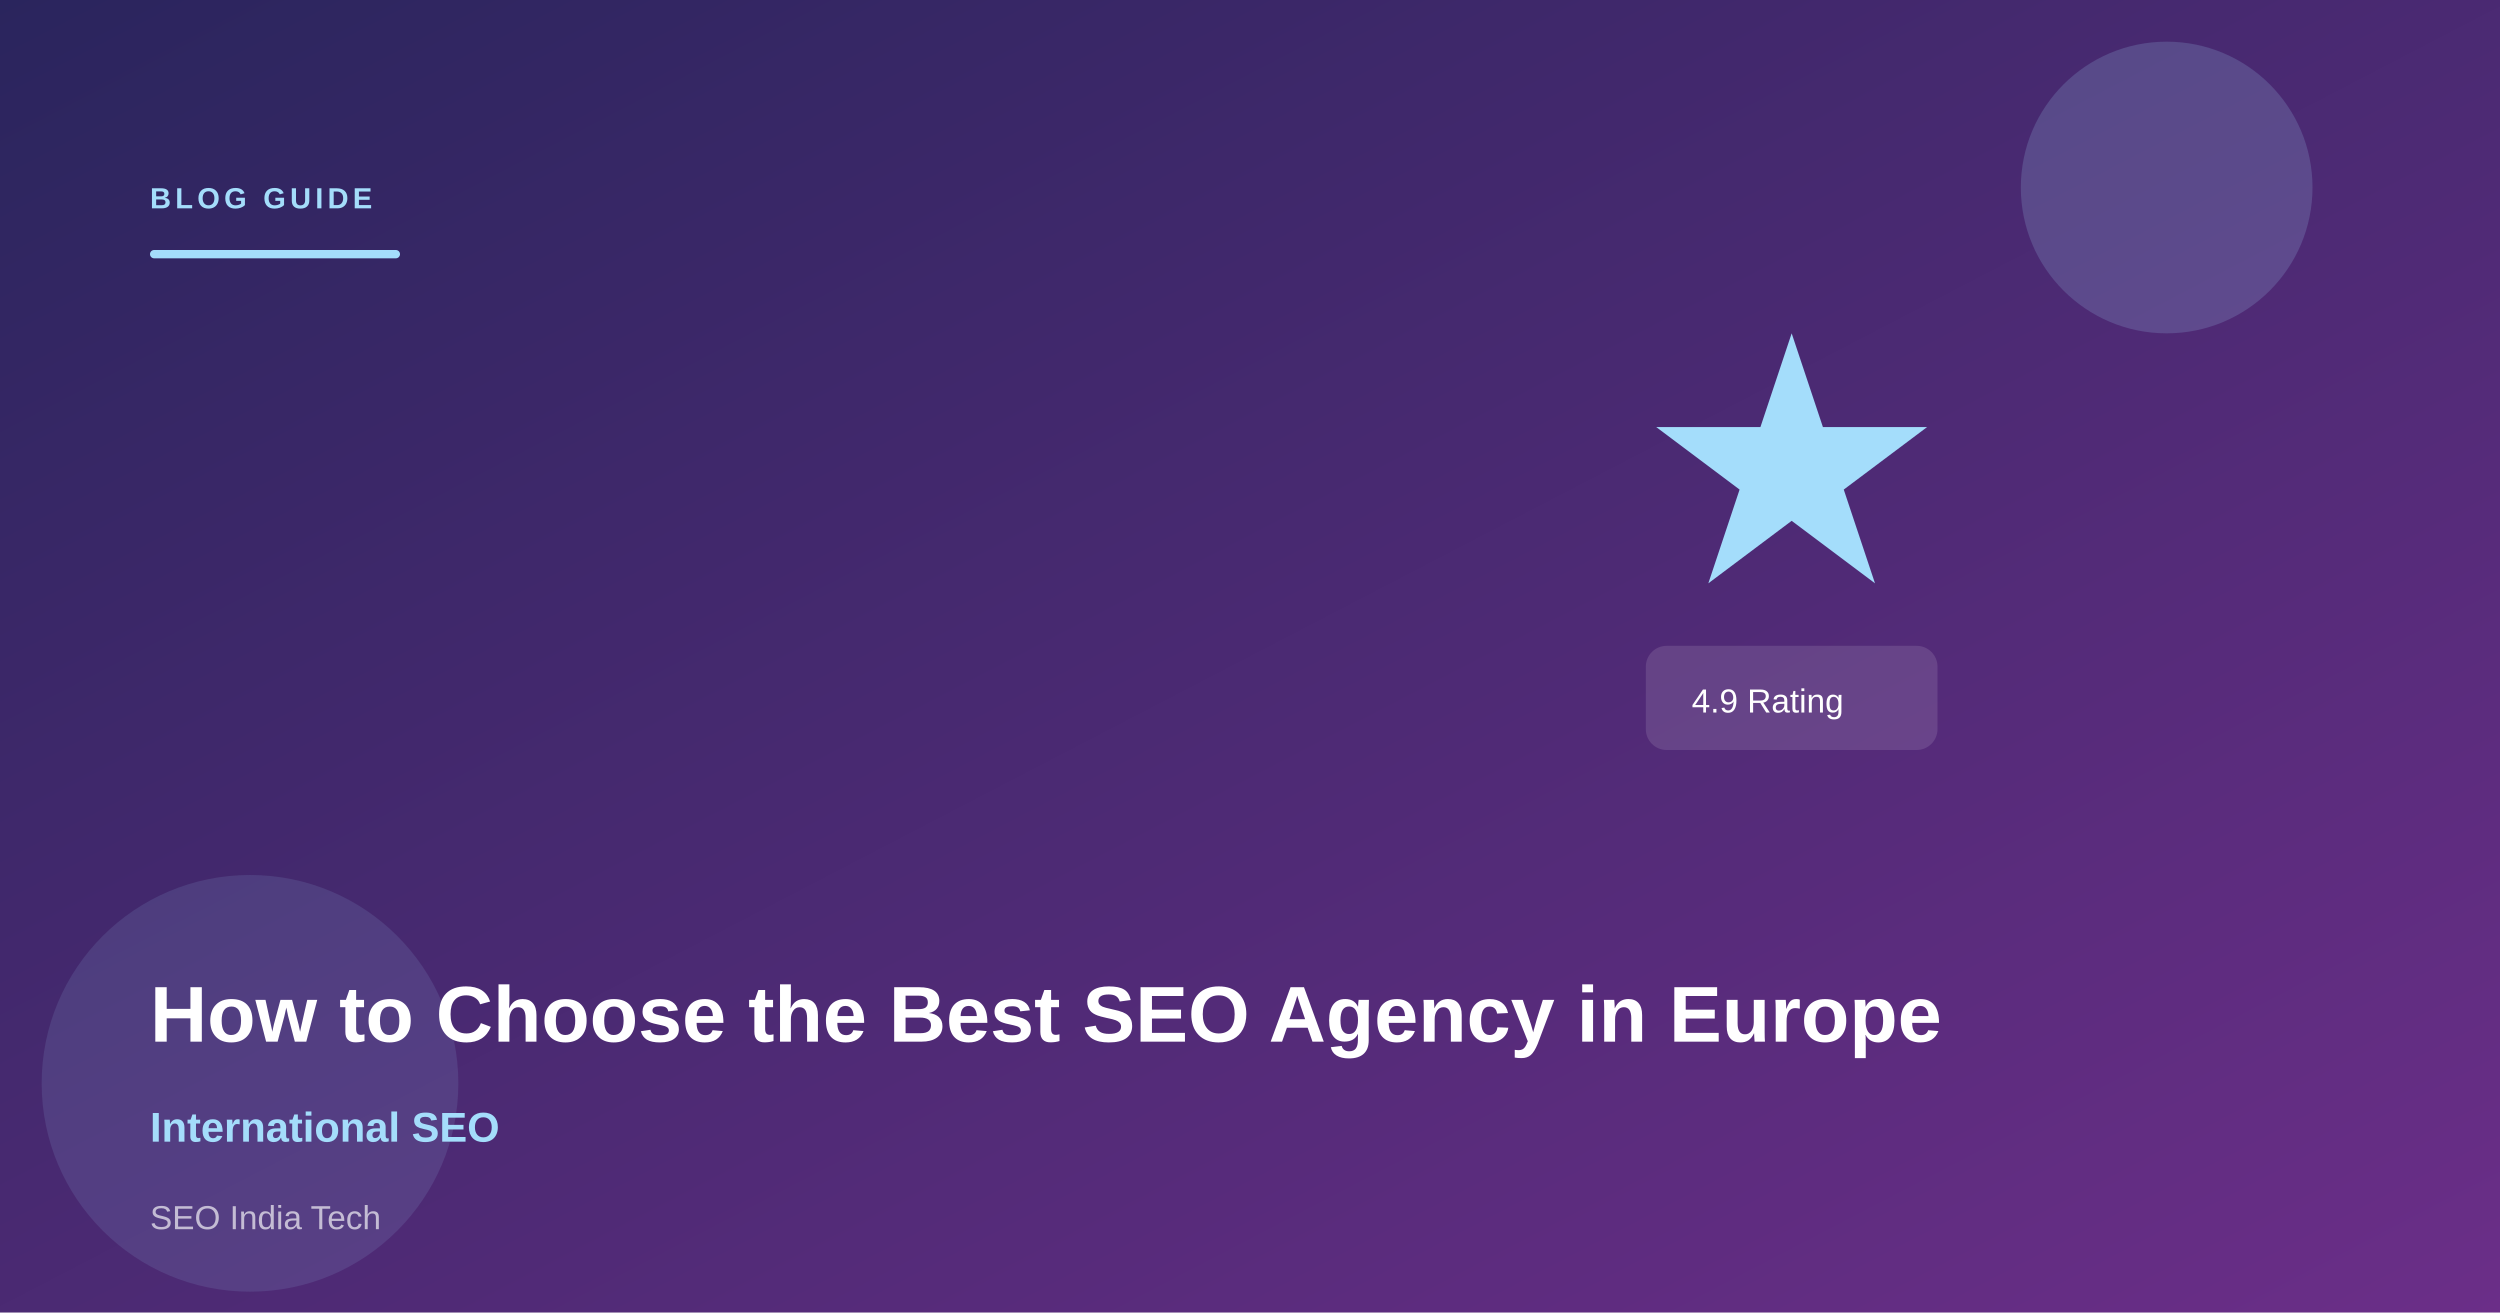
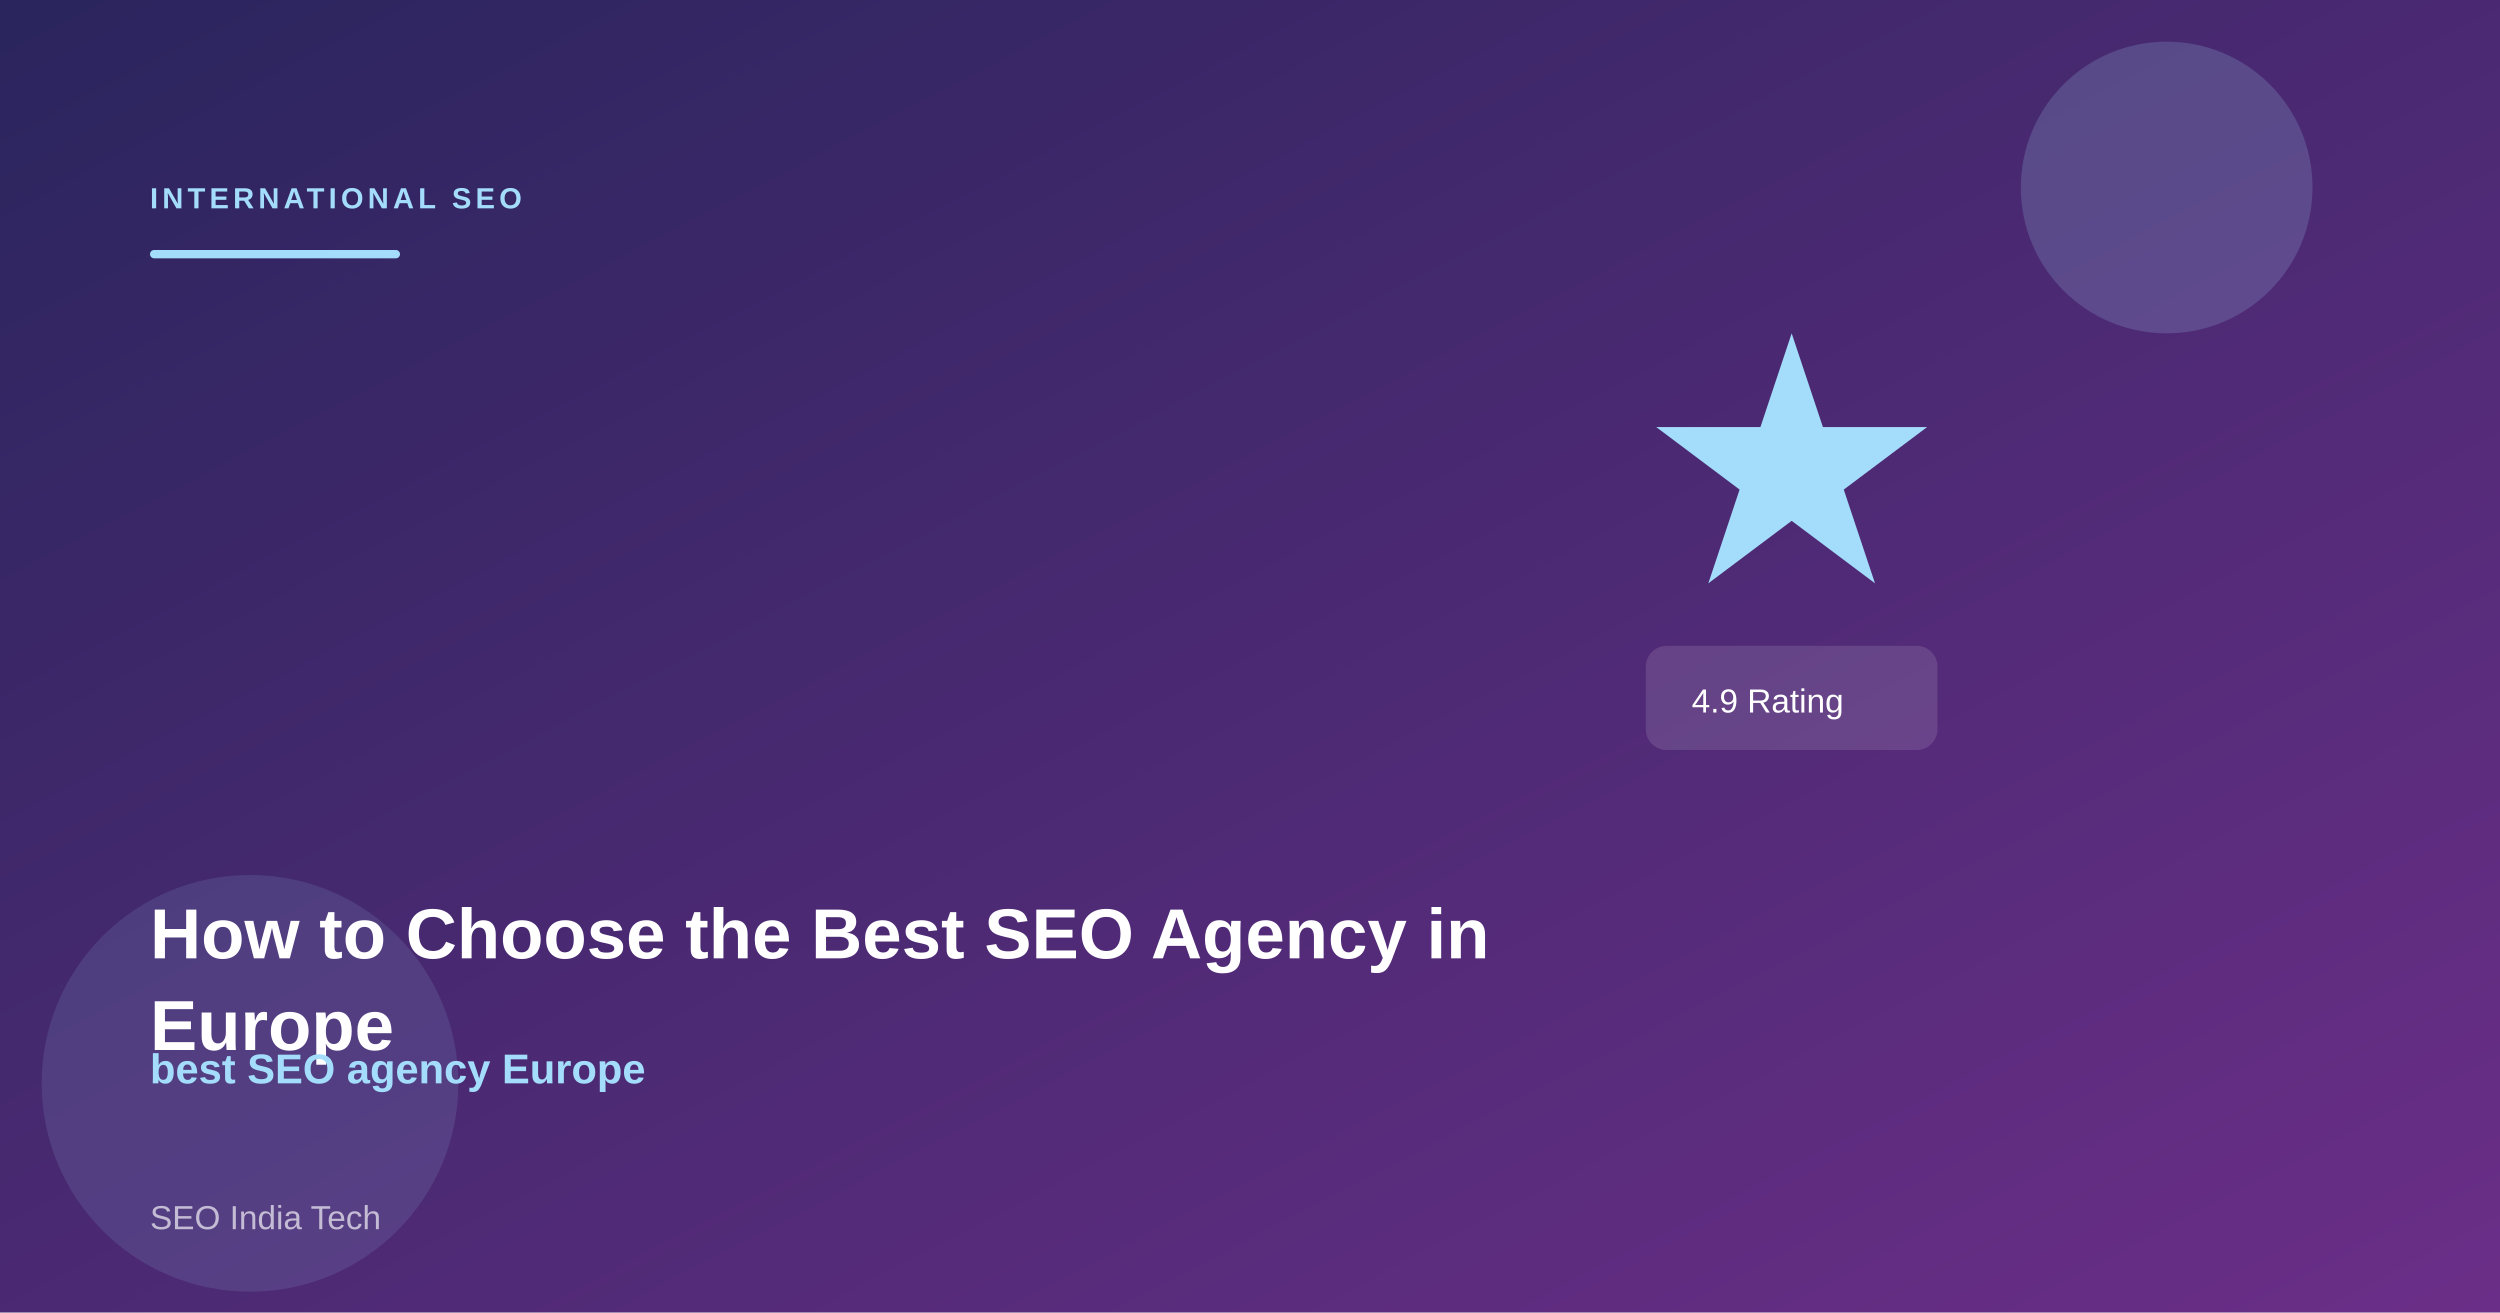
- <svg xmlns="http://www.w3.org/2000/svg" width="1200" height="630" viewBox="0 0 1200 630" role="img" aria-label="How to Choose the Best SEO Agency in Europe">
+ <svg xmlns="http://www.w3.org/2000/svg" width="1200" height="630" viewBox="0 0 1200 630" role="img" aria-label="">
  <defs>
    <linearGradient id="bg-hero-choose-best-seo-agency-europe" x1="0%" y1="0%" x2="100%" y2="100%">
      <stop offset="0%" stop-color="#2A255D" />
      <stop offset="100%" stop-color="#6B2E88" />
    </linearGradient>
    <filter id="shadow-hero-choose-best-seo-agency-europe" x="-20%" y="-20%" width="140%" height="140%">
      <feDropShadow dx="0" dy="8" stdDeviation="12" flood-color="#000" flood-opacity="0.25" />
    </filter>
  </defs>
  <rect width="1200" height="630" fill="url(#bg-hero-choose-best-seo-agency-europe)" />
  <circle cx="1040" cy="90" r="70" fill="#A4DDFB" opacity="0.18" />
  <circle cx="120" cy="520" r="100" fill="#A4DDFB" opacity="0.12" />
  <g transform="translate(760,130)">
    <polygon points="100,30 115,75 165,75 125,105 140,150 100,120 60,150 75,105 35,75 85,75" fill="#A4DDFB" />
    <rect x="30" y="180" width="140" height="50" rx="10" fill="rgba(255,255,255,0.12)" />
    <text x="52" y="212" fill="#ffffff" font-size="16" font-family="Arial">4.9 Rating</text>
  </g>
-   <text x="72" y="100" fill="#A4DDFB" font-family="Arial,sans-serif" font-size="14" font-weight="700" letter-spacing="2">BLOG GUIDE</text>
+   <text x="72" y="100" fill="#A4DDFB" font-family="Arial,sans-serif" font-size="14" font-weight="700" letter-spacing="2">INTERNATIONAL SEO</text>
  <rect x="72" y="120" width="120" height="4" rx="2" fill="#A4DDFB" />
-   <text x="72" y="500" fill="#ffffff" font-family="Arial,Helvetica,sans-serif" font-size="38" font-weight="700">How to Choose the Best SEO Agency in Europe</text>
-   <text x="72" y="548" fill="#A4DDFB" font-family="Arial,Helvetica,sans-serif" font-size="20" font-weight="600">International SEO</text>
+   <text x="72" y="460" fill="#ffffff" font-family="Arial,Helvetica,sans-serif" font-size="34" font-weight="700">How to Choose the Best SEO Agency in</text>
+   <text x="72" y="504" fill="#ffffff" font-family="Arial,Helvetica,sans-serif" font-size="34" font-weight="700">Europe</text>
+   <text x="72" y="520" fill="#A4DDFB" font-family="Arial,Helvetica,sans-serif" font-size="20" font-weight="600">best SEO agency Europe</text>
  <text x="72" y="590" fill="rgba(255,255,255,0.65)" font-family="Arial,Helvetica,sans-serif" font-size="16">SEO India Tech</text>
</svg>
